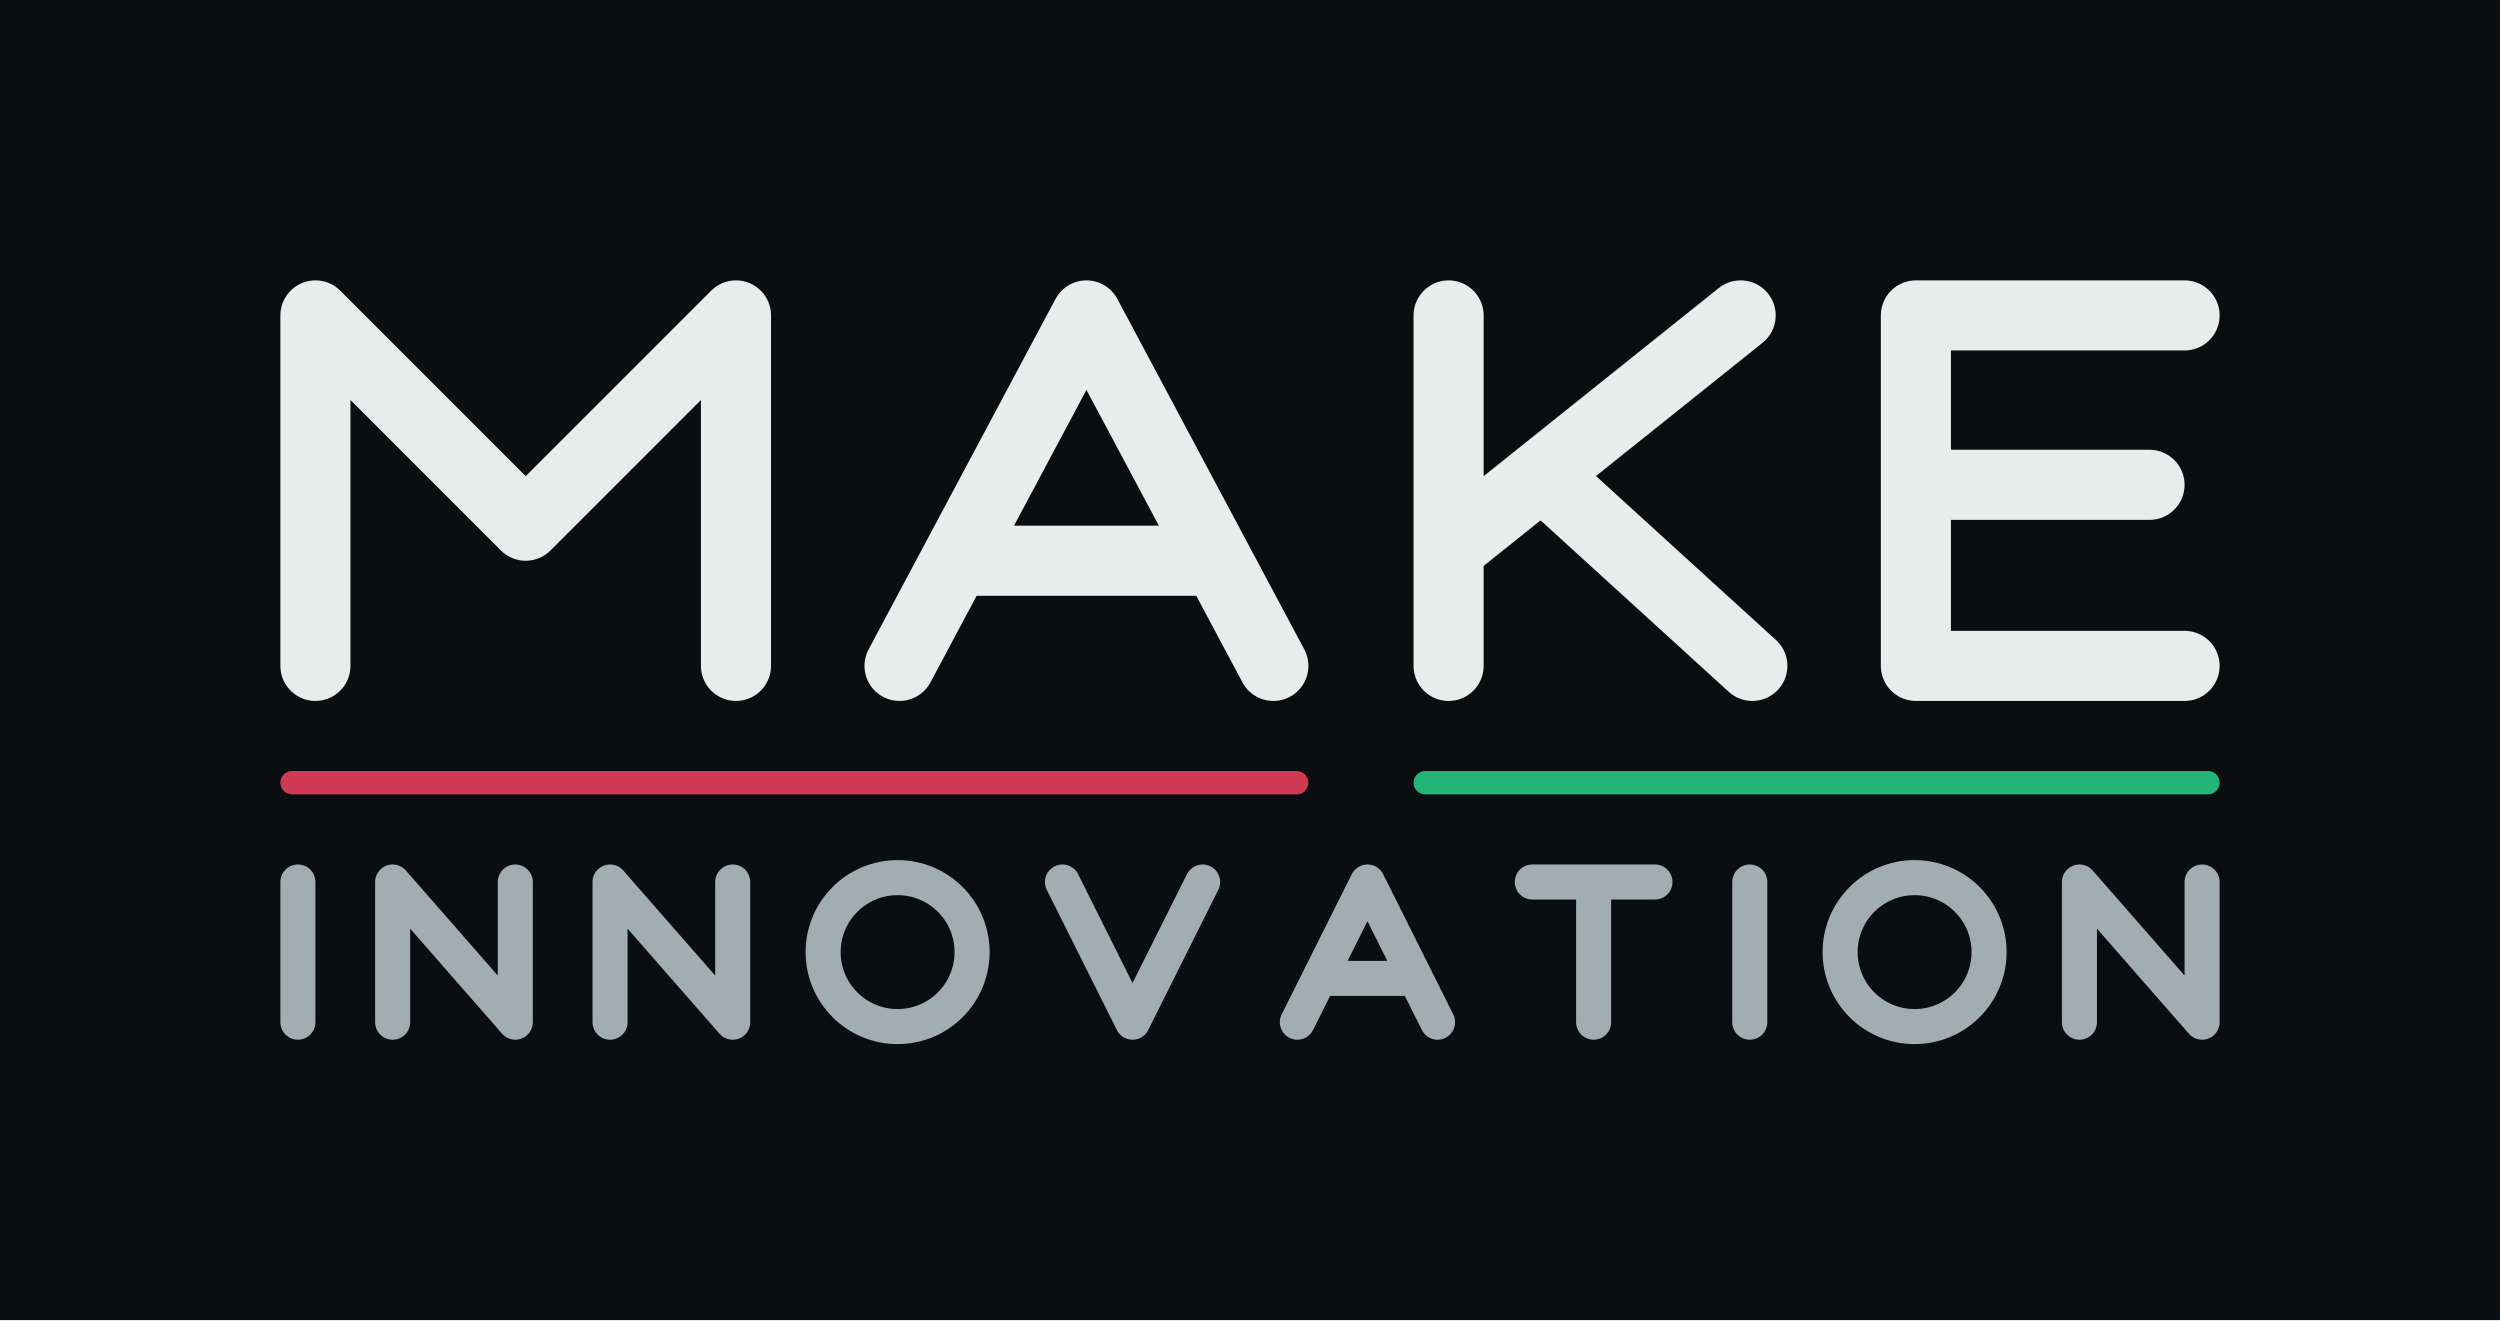
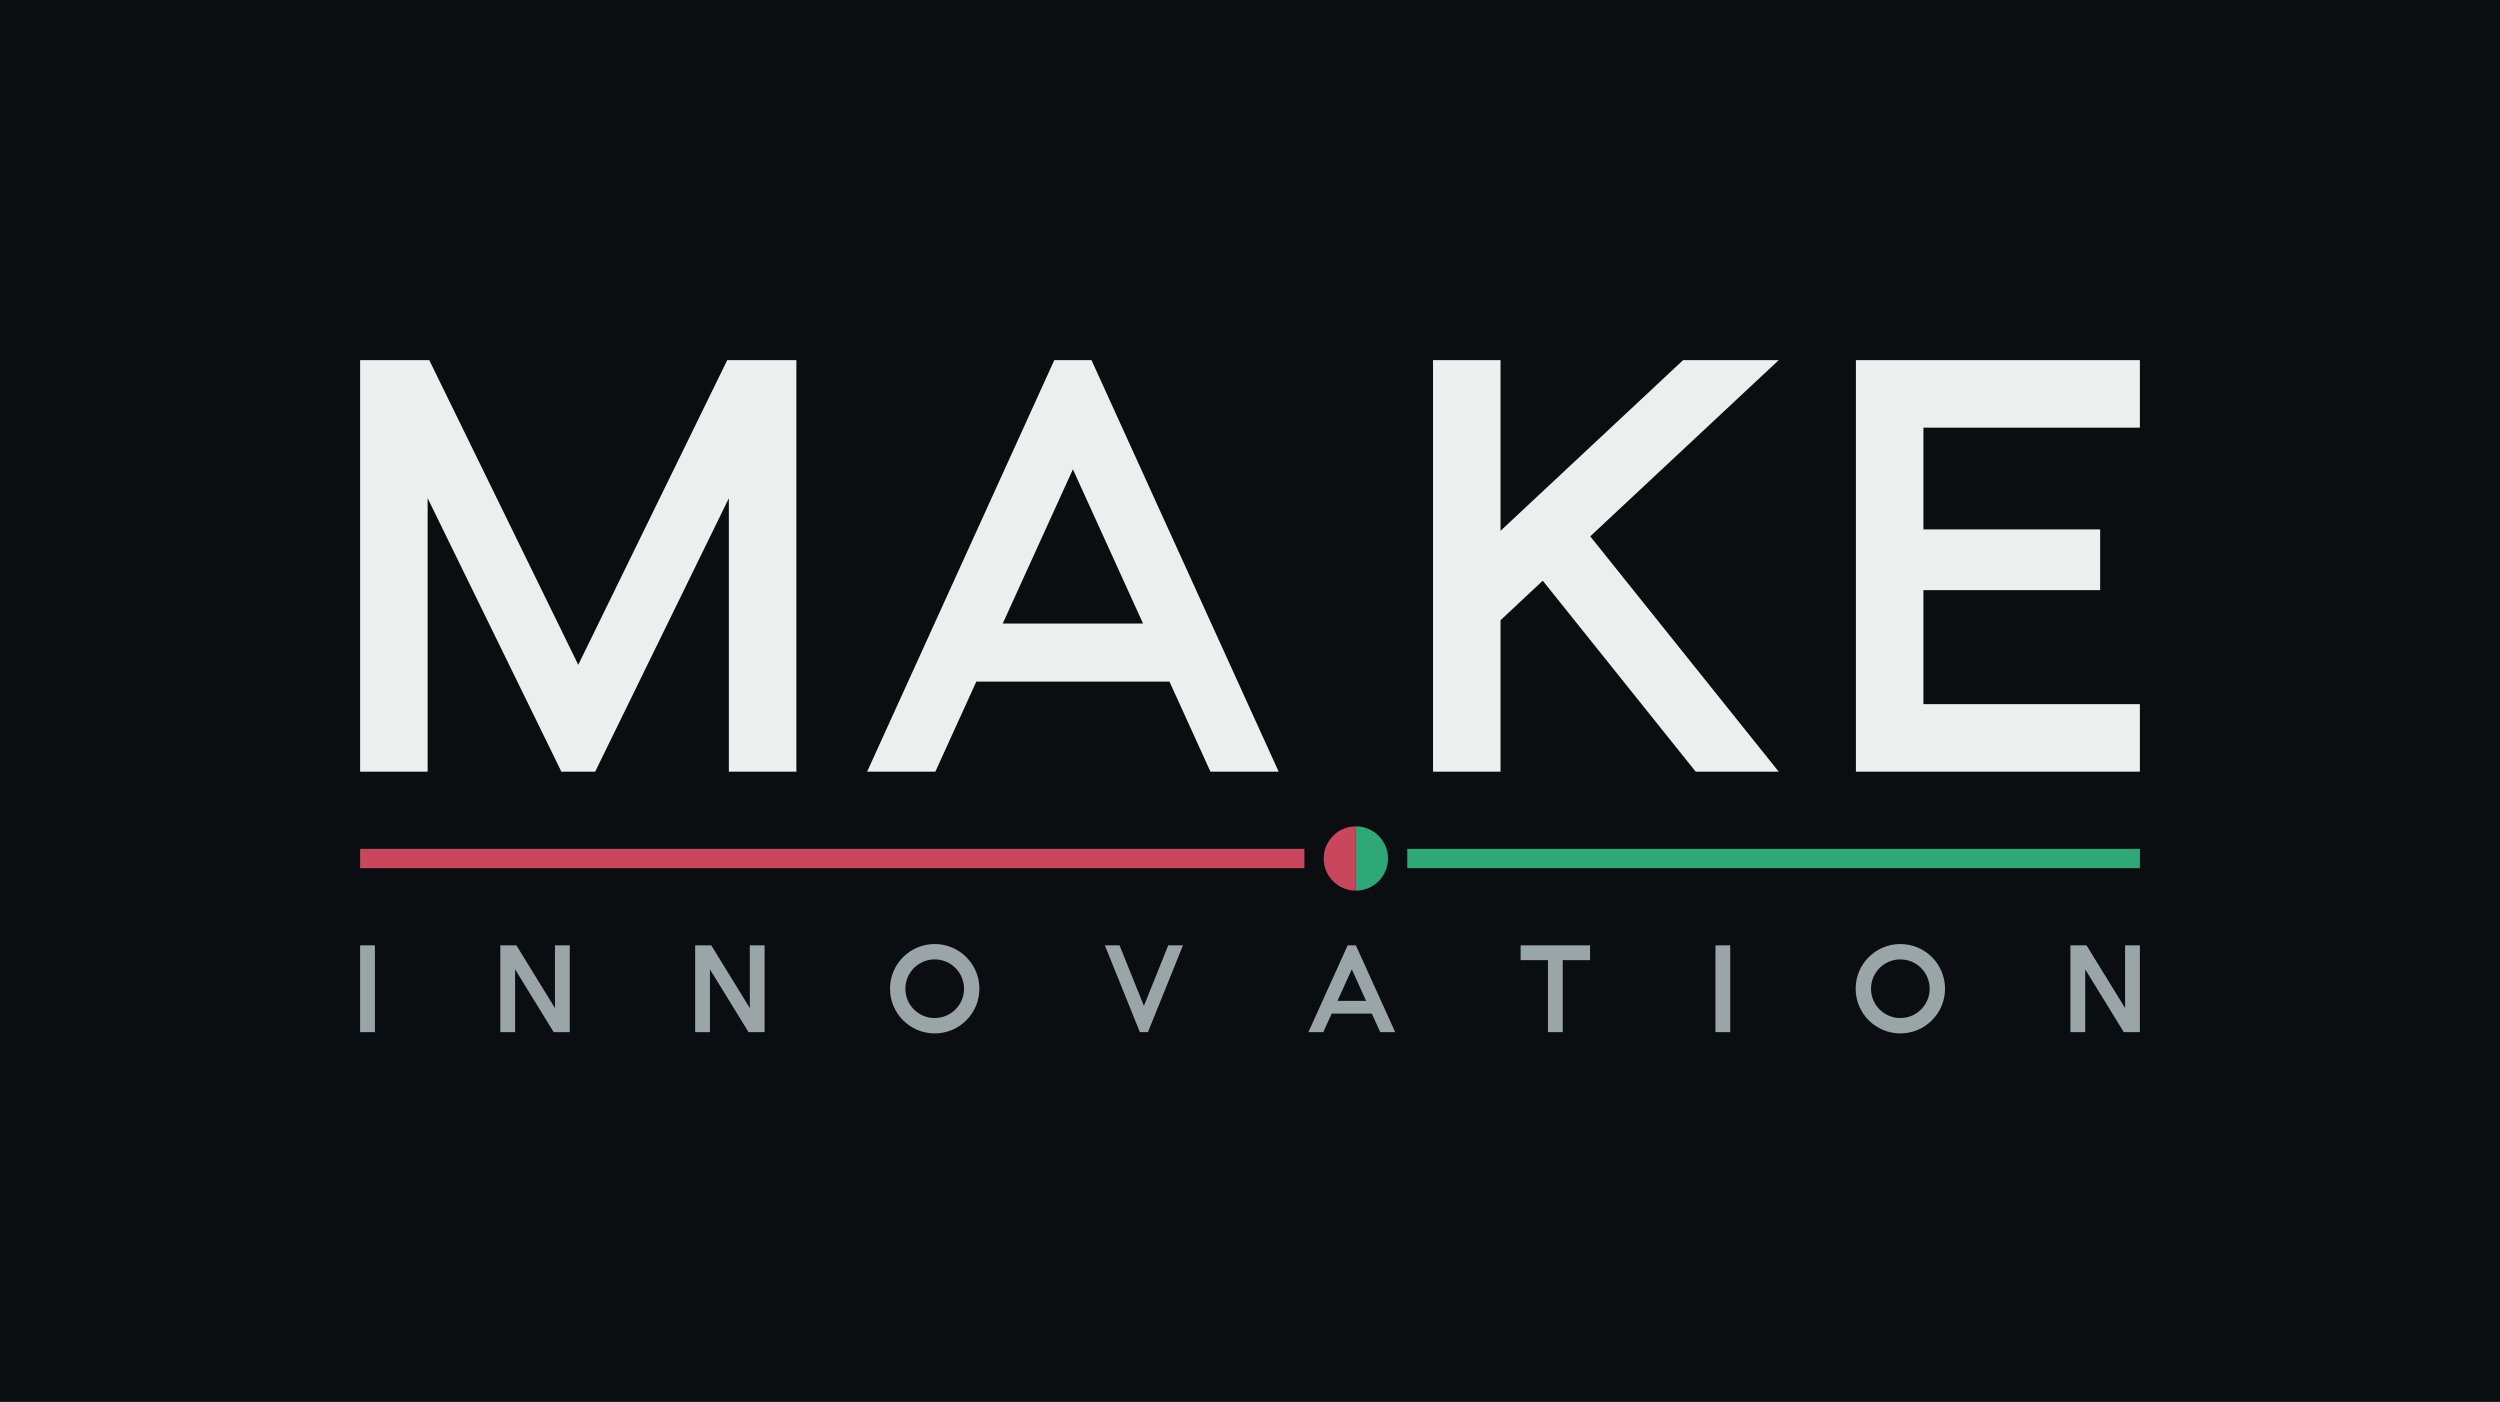
- <svg xmlns="http://www.w3.org/2000/svg" viewBox="0 0 428 226" width="428" height="226" role="img" aria-label="MAKE Innovation">
-   <rect width="428" height="226" fill="#0B0E10" />
-   <g transform="translate(48 48)">
-     <path d="M6 66L6 6L42 42L78 6L78 66M106 66L138 6L170 66M116 48L160 48M200 6L200 66M250 6L200 46M216 33.2L252 66M326 6L280 6L280 66L326 66M280 35L320 35" fill="none" stroke="#E8ECEA" stroke-width="12" stroke-linecap="round" stroke-linejoin="round" />
-     <rect x="0" y="84" width="176" height="4" rx="2" fill="#D13A55" />
-     <rect x="194" y="84" width="138" height="4" rx="2" fill="#22B577" />
-     <g transform="translate(0 100)">
-       <path d="M3 3L3 27M19.22 27L19.22 3L40.22 27L40.22 3M56.44 27L56.44 3L77.44 27L77.44 3M133.89 3L145.89 27L157.89 3M174.11 27L186.11 3L198.11 27M178.61 19.5L193.61 19.5M214.33 3L235.33 3M224.83 3L224.83 27M251.56 3L251.56 27M308 27L308 3L329 27L329 3" fill="none" stroke="#A2ADB0" stroke-width="6" stroke-linecap="round" stroke-linejoin="round" />
-       <circle cx="105.67" cy="15" r="12.75" fill="none" stroke="#A2ADB0" stroke-width="6" />
-       <circle cx="279.78" cy="15" r="12.75" fill="none" stroke="#A2ADB0" stroke-width="6" />
+ <svg xmlns="http://www.w3.org/2000/svg" viewBox="0 0 388.76 218" width="388.76" height="218" role="img" aria-label="MAKE Innovation">
+   <rect width="388.76" height="218" fill="#0B0E10" />
+   <g transform="translate(56 56)">
+     <path d="M0 0L10.5 0L10.5 64L0 64ZM57.34 0L67.84 0L67.84 64L57.34 64ZM0 0L10.75 0L33.92 47.38L57.09 0L67.84 0L36.55 64L31.3 64ZM107.95 0L113.73 0L142.84 64L132.23 64L110.84 16.98L89.45 64L78.84 64ZM94.63 40.96L127.05 40.96L127.05 49.99L94.63 49.99ZM166.84 0L177.34 0L177.34 64L166.84 64ZM205.73 0L220.6 0L172.09 45.35L172.09 31.45ZM177.96 26.88L190.87 26.88L220.6 64L207.69 64ZM232.6 0L243.1 0L243.1 64L232.6 64ZM232.6 0L276.76 0L276.76 10.5L232.6 10.5ZM232.6 53.5L276.76 53.5L276.76 64L232.6 64ZM232.6 26.32L270.58 26.32L270.58 35.77L232.6 35.77Z" fill="#ECEFED" />
+     <rect x="0" y="76" width="146.84" height="3" fill="#C9465C" />
+     <rect x="162.84" y="76" width="113.92" height="3" fill="#2FA878" />
+     <g>
+       <path d="M154.84 72.5A5 5 0 0 0 154.84 82.5Z" fill="#C9465C" />
+       <path d="M154.84 72.5A5 5 0 0 1 154.84 82.5Z" fill="#2FA878" />
    </g>
+     <path d="M0 91L2.3 91L2.3 104.5L0 104.5ZM21.8 91L24.1 91L24.1 104.5L21.8 104.5ZM30.3 91L32.6 91L32.6 104.5L30.3 104.5ZM21.8 91L24.3 91L32.6 104.5L30.1 104.5ZM52.1 91L54.4 91L54.4 104.5L52.1 104.5ZM60.6 91L62.9 91L62.9 104.5L60.6 104.5ZM52.1 91L54.6 91L62.9 104.5L60.4 104.5ZM115.81 91L118.09 91L121.88 100.41L125.67 91L127.96 91L122.51 104.5L121.25 104.5ZM153.57 91L154.84 91L160.96 104.5L158.63 104.5L154.21 94.73L149.78 104.5L147.46 104.5ZM150.82 99.64L157.59 99.64L157.59 101.62L150.82 101.62ZM180.46 91L191.26 91L191.26 93.3L180.46 93.3ZM184.71 91L187.01 91L187.01 104.5L184.71 104.5ZM210.76 91L213.06 91L213.06 104.5L210.76 104.5ZM265.96 91L268.26 91L268.26 104.5L265.96 104.5ZM274.46 91L276.76 91L276.76 104.5L274.46 104.5ZM265.96 91L268.46 91L276.76 104.5L274.26 104.5ZM89.35 90.8A6.95 6.95 0 1 1 89.35 104.7A6.95 6.95 0 1 1 89.35 90.8ZM89.35 93.19A4.56 4.56 0 1 0 89.35 102.31A4.56 4.56 0 1 0 89.35 93.19ZM239.51 90.8A6.95 6.95 0 1 1 239.51 104.7A6.95 6.95 0 1 1 239.51 90.8ZM239.51 93.19A4.56 4.56 0 1 0 239.51 102.31A4.56 4.56 0 1 0 239.51 93.19Z" fill="#9AA5A8" />
  </g>
</svg>
